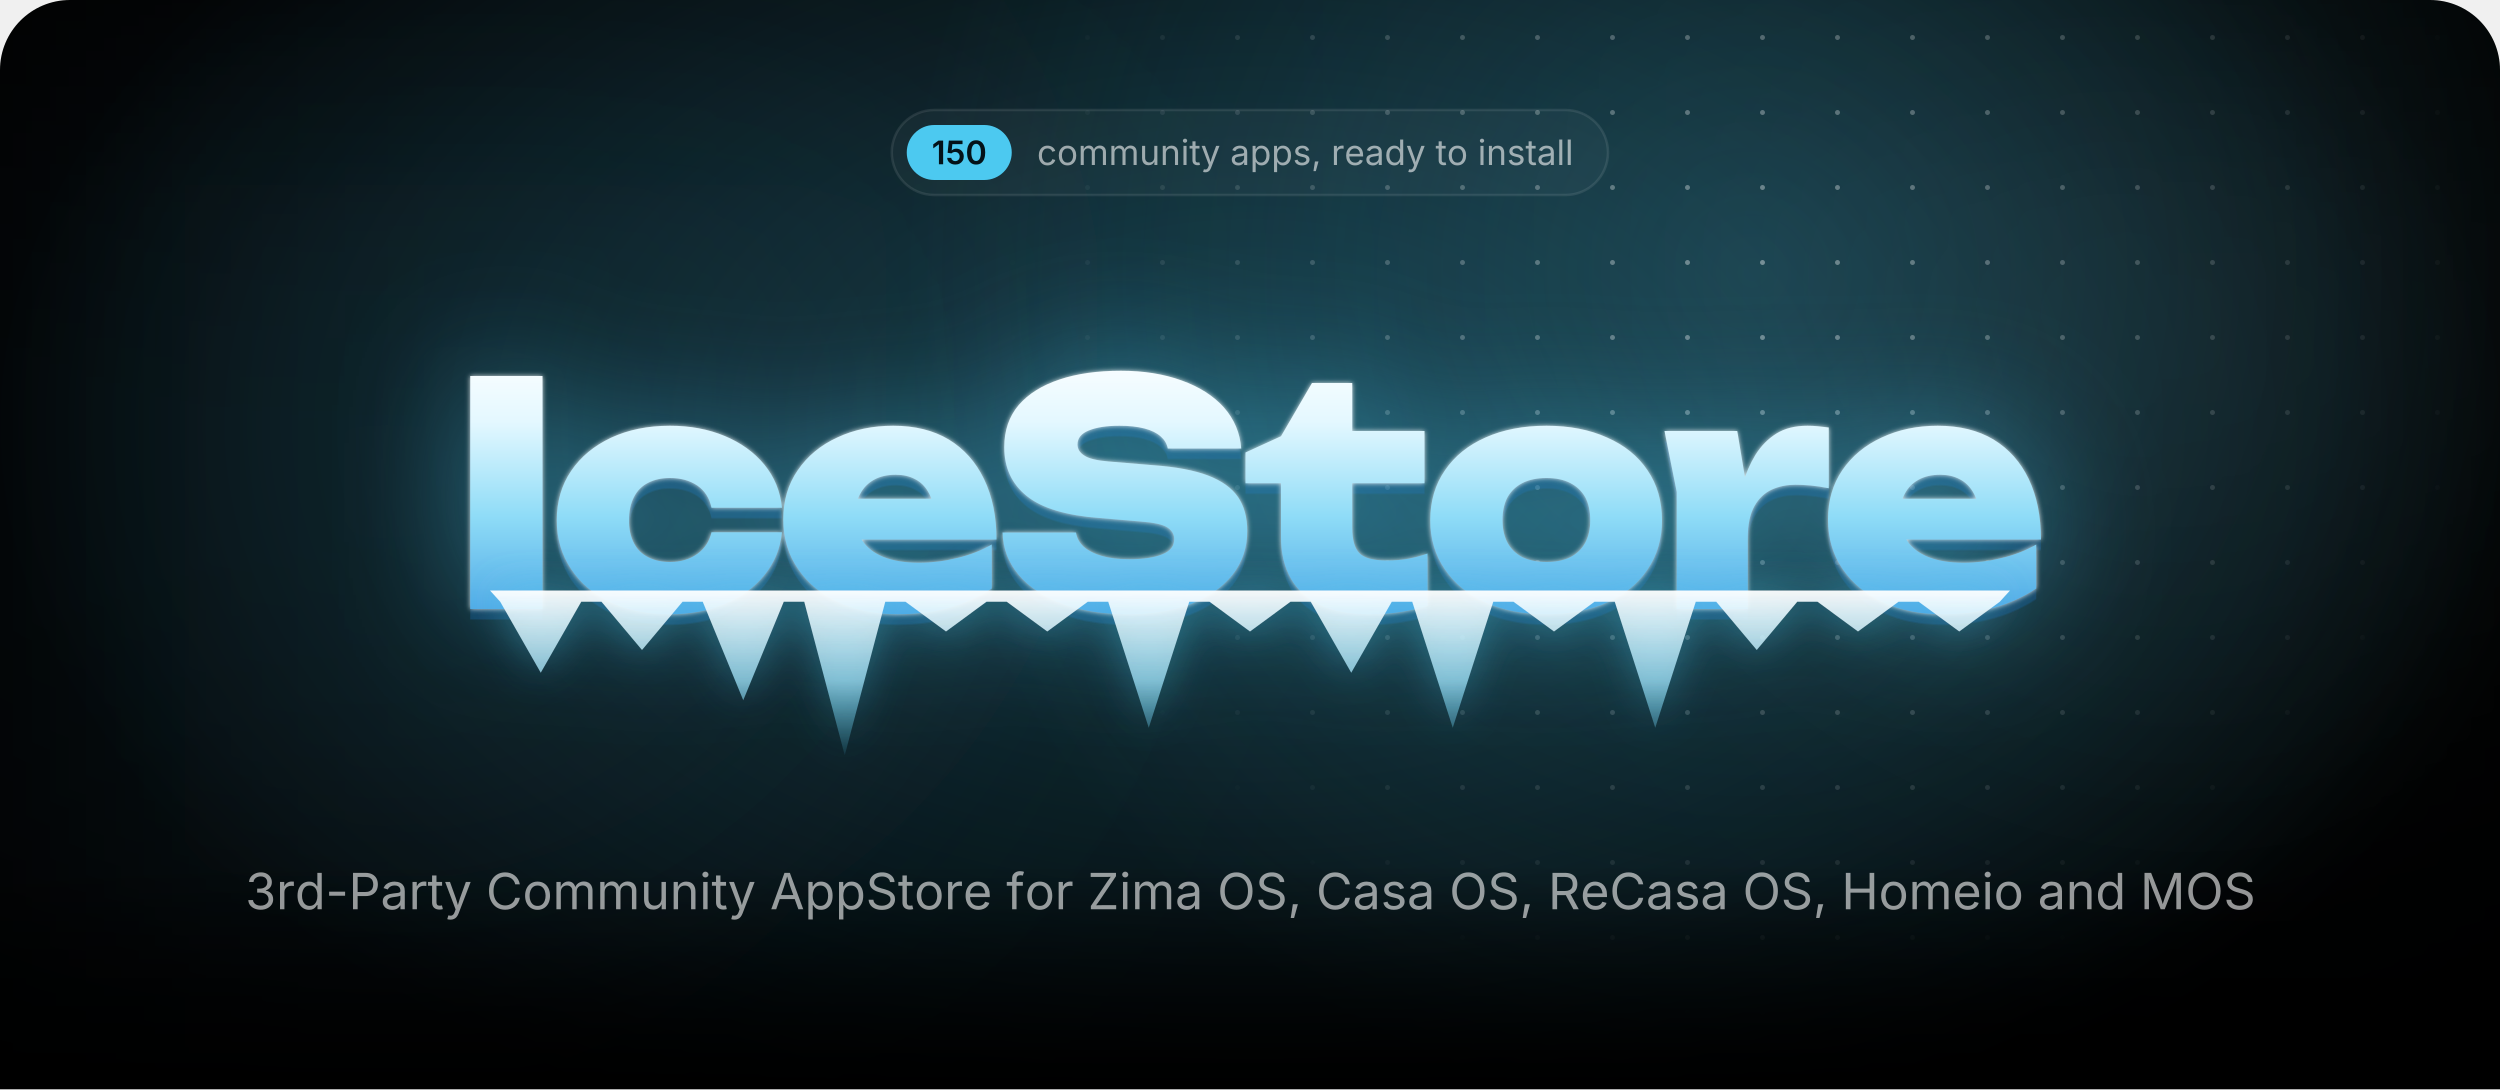
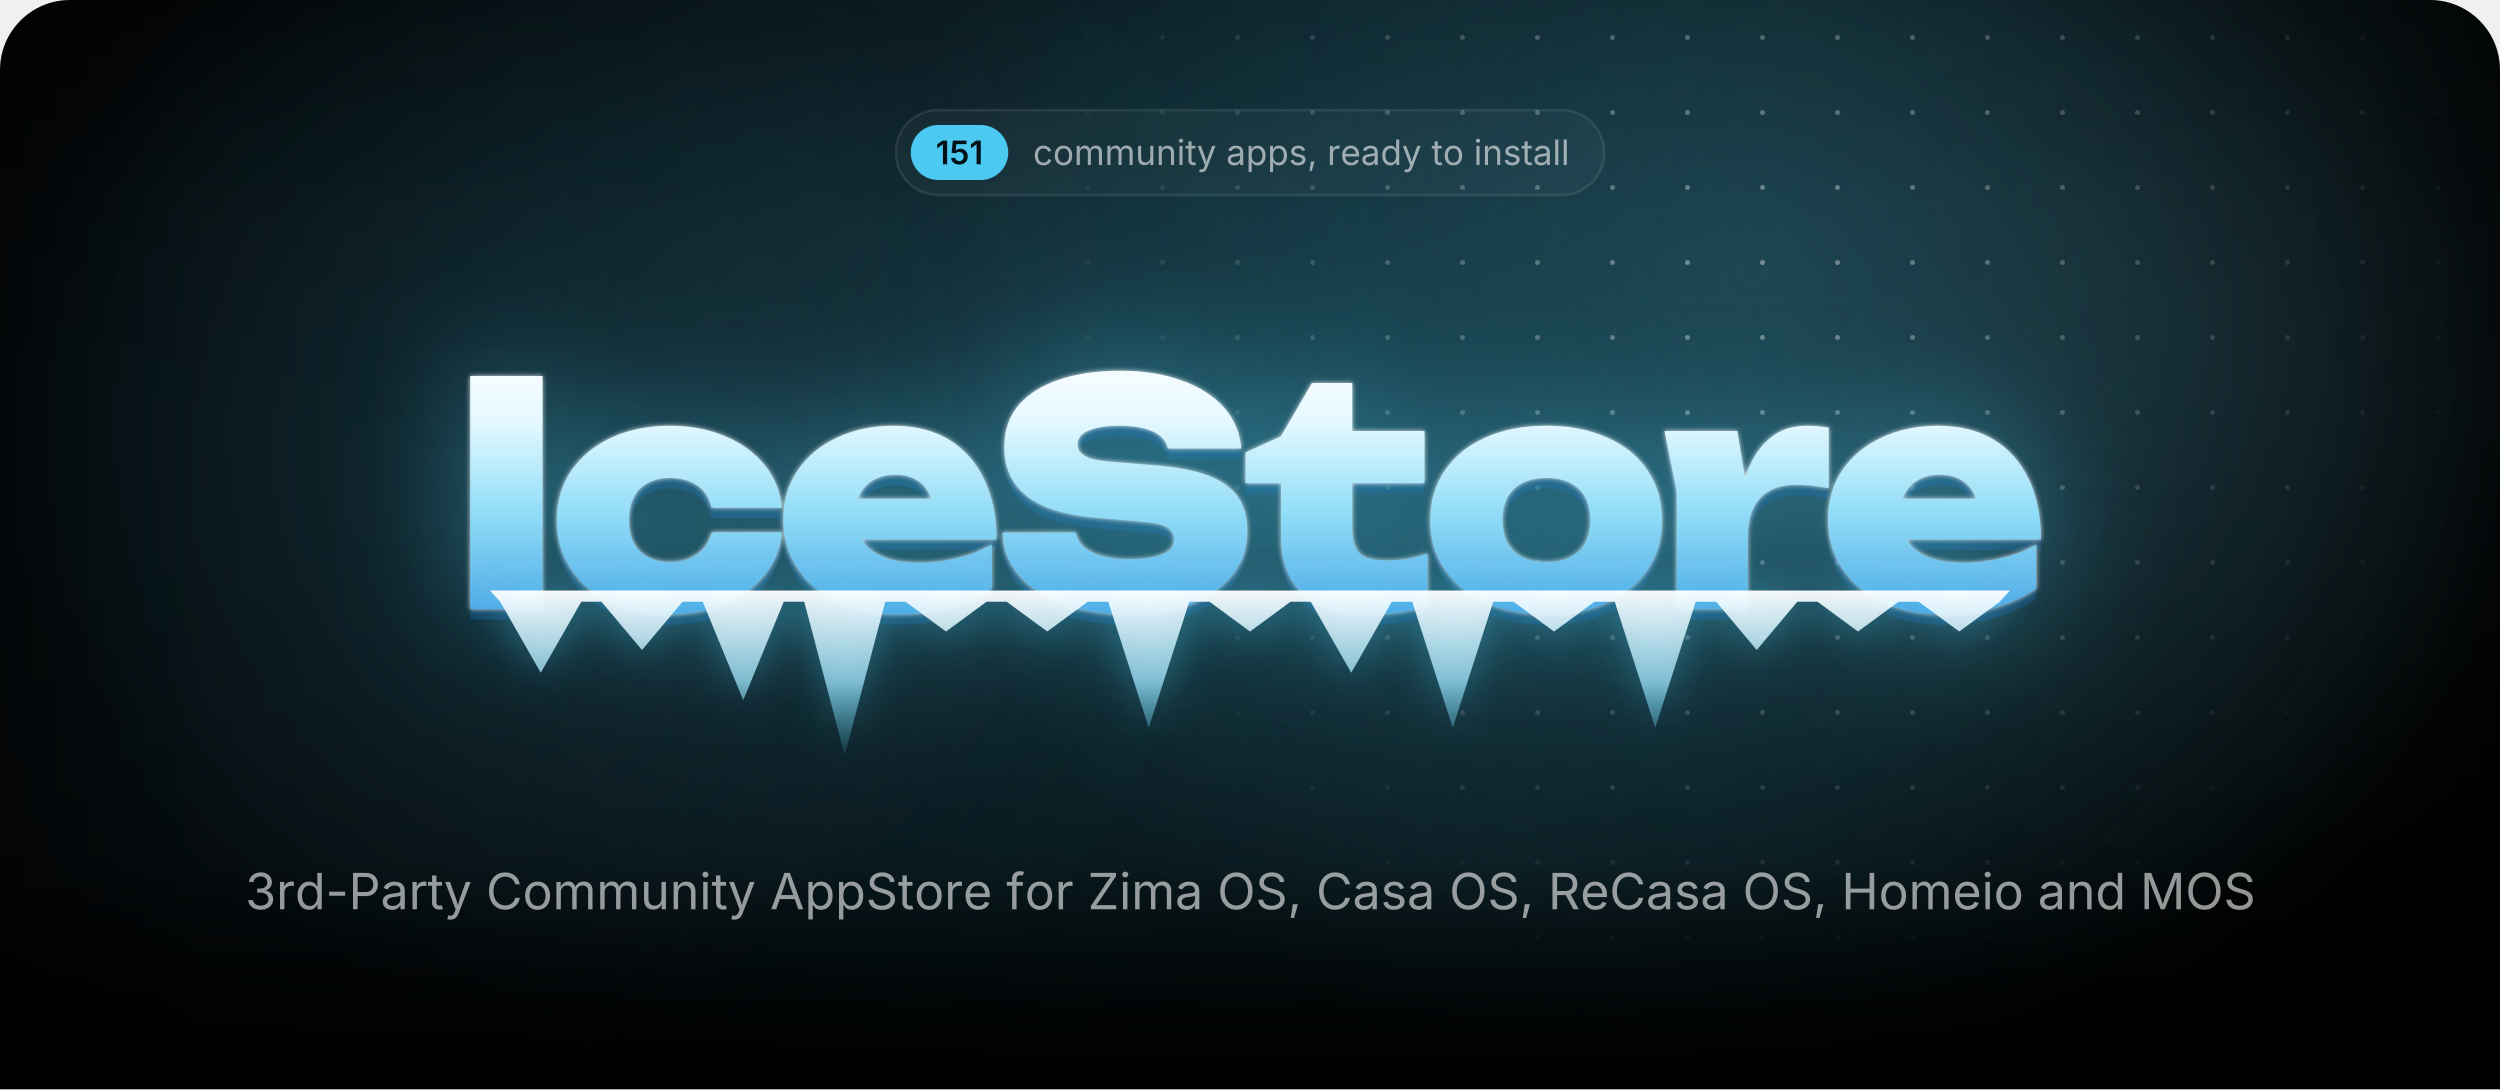
<svg xmlns="http://www.w3.org/2000/svg" width="1000" height="435.7" viewBox="0 0 1000 435.7">
  <style>.blob{transform-box:fill-box;transform-origin:center;animation:drift 22s ease-in-out infinite alternate}.blob+.blob{animation-duration:28s;animation-direction:alternate-reverse}@keyframes drift{to{transform:translate(180px,60px) scale(1.2)}}.spot{animation:spot 18s ease-in-out infinite alternate}@keyframes spot{to{transform:translate(-420px,40px)}}.gl{animation:gl 6s ease-in-out infinite}@keyframes gl{0%,35%{transform:translateX(0)}70%,100%{transform:translateX(1741px)}}.sp{transform-box:fill-box;transform-origin:center;opacity:0;animation:tw 3.2s ease-in-out infinite}@keyframes tw{0%,100%{opacity:0;transform:scale(.3) rotate(0)}50%{opacity:1;transform:scale(1) rotate(45deg)}}@media(prefers-reduced-motion:reduce){*{animation:none!important}}</style>
  <defs>
    <path id="semi.1342" d="M717 1490V0H452V1252H442L94 1002V1256L421 1490Z" />
    <path id="semi.1347" d="M618 -20Q472 -20 358 34Q243 89 176 185Q109 281 105 404H365Q368 343 403 296Q438 250 494 224Q550 197 618 197Q698 197 760 234Q821 270 856 334Q892 399 892 483Q892 568 856 634Q819 700 756 738Q692 775 610 775Q542 775 478 750Q413 724 375 683L133 722L211 1490H1073V1266H432L390 870H398Q440 919 516 950Q591 982 681 982Q782 982 868 946Q954 909 1018 842Q1081 776 1116 686Q1151 596 1151 489Q1151 341 1083 226Q1015 112 895 46Q775 -20 618 -20Z" />
-     <path id="semi.1341" d="M675 -20Q495 -20 367 70Q239 161 171 332Q103 502 103 744Q103 986 172 1157Q240 1328 368 1419Q495 1510 675 1510Q856 1510 984 1419Q1112 1328 1180 1157Q1248 986 1248 744Q1248 502 1180 332Q1113 161 985 70Q857 -20 675 -20ZM676 204Q773 204 840 268Q908 331 944 452Q979 572 979 744Q979 917 944 1038Q908 1159 840 1223Q773 1287 676 1287Q578 1287 510 1223Q443 1159 408 1038Q372 917 372 744Q372 572 407 452Q442 331 510 268Q578 204 676 204Z" />
    <path id="regular.586" d="M613 -24Q461 -24 346 48Q232 120 168 250Q104 380 104 552Q104 727 168 858Q232 988 346 1060Q461 1132 613 1132Q694 1132 766 1111Q838 1090 898 1050Q957 1011 1000 954Q1043 896 1066 823L893 774Q881 817 856 853Q831 889 796 916Q760 942 714 956Q668 971 613 971Q501 971 429 912Q357 854 322 759Q287 664 287 552Q287 442 322 348Q357 253 429 195Q501 137 613 137Q669 137 716 152Q763 167 800 194Q836 222 861 260Q886 298 898 343L1070 294Q1048 219 1004 160Q961 102 901 60Q841 19 768 -2Q695 -24 613 -24Z" />
    <path id="regular.790" d="M613 -24Q461 -24 346 48Q232 120 168 250Q104 380 104 552Q104 727 168 858Q232 988 346 1060Q461 1132 613 1132Q766 1132 881 1060Q996 988 1060 858Q1124 727 1124 552Q1124 380 1060 250Q996 120 881 48Q766 -24 613 -24ZM613 137Q726 137 799 195Q872 253 907 348Q942 442 942 552Q942 663 907 758Q872 854 799 912Q726 971 613 971Q501 971 429 912Q357 854 322 759Q287 664 287 552Q287 442 322 348Q357 253 429 195Q501 137 613 137Z" />
    <path id="regular.766" d="M158 0V1118H333L334 868H320Q343 959 392 1018Q442 1078 508 1108Q575 1138 647 1138Q769 1138 844 1063Q920 988 942 866H918Q938 950 991 1011Q1044 1072 1120 1105Q1195 1138 1284 1138Q1381 1138 1461 1096Q1541 1054 1588 969Q1636 884 1636 754V0H1456V749Q1456 870 1388 922Q1320 974 1230 974Q1155 974 1100 942Q1046 911 1016 856Q987 801 987 730V0H807V767Q807 860 745 917Q683 974 588 974Q523 974 466 944Q408 913 373 853Q338 793 338 704V0Z" />
    <path id="regular.915" d="M537 -14Q424 -14 338 32Q253 79 206 173Q158 267 158 408V1118H338V423Q338 294 406 221Q474 148 591 148Q671 148 734 183Q798 218 835 286Q872 353 872 448V1118H1053V0H879V271H903Q851 114 756 50Q660 -14 537 -14Z" />
    <path id="regular.773" d="M338 670V0H158V1118H331L332 847H307Q358 1002 452 1067Q547 1132 674 1132Q787 1132 872 1086Q957 1039 1004 946Q1052 852 1052 710V0H872V695Q872 824 804 897Q737 970 620 970Q540 970 476 935Q412 900 375 833Q338 766 338 670Z" />
    <path id="regular.689" d="M158 0V1118H338V0ZM249 1301Q198 1301 161 1336Q124 1371 124 1420Q124 1470 161 1504Q198 1539 249 1539Q301 1539 338 1504Q375 1470 375 1420Q375 1371 338 1336Q301 1301 249 1301Z" />
    <path id="regular.889" d="M598 1118V964H20V1118ZM188 1384H368V290Q368 215 398 180Q429 146 500 146Q517 146 544 150Q570 154 592 158L629 6Q601 -4 566 -9Q530 -14 495 -14Q350 -14 269 62Q188 139 188 276Z" />
    <path id="regular.998" d="M140 -405 186 -249 205 -254Q260 -268 305 -262Q350 -255 386 -217Q422 -179 449 -99L481 -6L54 1118H251L489 455Q527 351 553 249Q579 147 608 51H542Q571 147 598 250Q624 352 661 455L901 1118H1097L606 -167Q572 -256 524 -314Q477 -371 414 -398Q351 -426 272 -426Q224 -426 189 -419Q154 -412 140 -405Z" />
    <path id="regular.507" d="M471 -26Q365 -26 278 14Q192 54 141 131Q90 208 90 318Q90 414 128 474Q166 534 230 568Q293 603 370 620Q447 637 525 647Q625 660 688 667Q751 674 782 691Q812 708 812 749V755Q812 825 786 874Q760 922 708 948Q656 974 578 974Q498 974 441 949Q384 924 348 886Q313 849 295 810L122 867Q165 969 238 1026Q311 1084 399 1108Q487 1132 573 1132Q629 1132 700 1118Q772 1105 838 1065Q905 1025 948 946Q992 868 992 737V0H815V152H803Q784 113 742 72Q700 30 633 2Q566 -26 471 -26ZM502 133Q602 133 671 172Q740 211 776 274Q812 336 812 404V559Q801 546 764 536Q727 525 680 517Q632 509 588 504Q543 498 517 495Q452 487 396 468Q339 448 305 410Q271 373 271 309Q271 251 301 212Q331 173 383 153Q435 133 502 133Z" />
    <path id="regular.843" d="M158 -418V1118H332V939H352Q371 969 405 1014Q439 1060 503 1096Q567 1132 676 1132Q816 1132 922 1062Q1029 992 1090 862Q1150 733 1150 556Q1150 378 1090 248Q1030 118 924 47Q817 -24 677 -24Q571 -24 506 12Q441 49 406 96Q371 142 352 173H338V-418ZM650 137Q755 137 826 194Q896 250 932 346Q967 441 967 558Q967 674 932 768Q897 861 826 916Q756 971 650 971Q547 971 477 919Q407 867 372 774Q336 682 336 558Q336 434 372 339Q408 244 478 190Q549 137 650 137Z" />
    <path id="regular.871" d="M538 -24Q423 -24 334 10Q244 43 186 109Q128 175 108 271L279 312Q303 220 370 177Q436 134 536 134Q653 134 722 184Q792 234 792 303Q792 361 752 400Q711 438 628 457L442 501Q290 537 216 612Q142 688 142 806Q142 902 196 976Q250 1049 344 1090Q437 1132 556 1132Q671 1132 752 1098Q832 1063 882 1002Q933 942 958 863L795 821Q772 881 718 930Q665 979 557 979Q457 979 390 933Q324 887 324 817Q324 755 369 718Q414 680 512 657L681 617Q833 581 906 506Q979 430 979 315Q979 217 924 140Q868 64 768 20Q669 -24 538 -24Z" />
    <path id="regular.1501" d="M128 -359 216 208H422L266 -359Z" />
    <path id="regular.852" d="M158 0V1118H332V946H344Q375 1031 454 1082Q534 1134 634 1134Q654 1134 682 1133Q709 1132 725 1131V950Q717 952 685 956Q653 960 617 960Q537 960 474 926Q410 893 374 834Q338 776 338 700V0Z" />
    <path id="regular.614" d="M628 -24Q466 -24 348 48Q231 120 168 249Q104 378 104 550Q104 722 166 853Q228 984 342 1058Q455 1132 607 1132Q696 1132 782 1102Q869 1073 940 1008Q1010 942 1052 835Q1094 728 1094 573V498H226V650H997L913 594Q913 704 878 790Q844 875 776 924Q708 972 607 972Q506 972 434 922Q362 873 324 794Q286 714 286 623V522Q286 398 329 312Q372 225 450 180Q527 136 629 136Q695 136 749 155Q803 174 842 212Q881 251 902 308L1076 260Q1050 176 988 112Q926 48 834 12Q743 -24 628 -24Z" />
    <path id="regular.597" d="M577 -24Q438 -24 331 47Q224 118 164 248Q104 378 104 556Q104 733 164 862Q225 992 332 1062Q439 1132 578 1132Q687 1132 751 1096Q815 1060 850 1014Q884 969 902 939H916V1490H1096V0H922V173H902Q884 142 848 96Q813 49 748 12Q684 -24 577 -24ZM604 137Q706 137 776 190Q846 244 882 339Q918 434 918 558Q918 682 882 774Q847 867 777 919Q707 971 604 971Q498 971 428 916Q357 861 322 768Q287 674 287 558Q287 441 322 346Q358 250 429 194Q500 137 604 137Z" />
    <path id="regular.736" d="M338 1490V0H158V1490Z" />
    <path id="regular.1345" d="M635 -20Q489 -20 376 30Q263 80 196 169Q130 258 125 376H317Q323 305 366 254Q408 202 478 174Q547 147 632 147Q726 147 798 180Q871 212 913 271Q955 330 955 407Q955 488 914 550Q874 611 797 646Q720 681 609 681H488V846H609Q696 846 762 878Q829 909 866 966Q903 1023 903 1100Q903 1174 870 1229Q838 1284 778 1314Q718 1345 637 1345Q561 1345 494 1318Q428 1290 386 1239Q343 1188 340 1115H157Q161 1232 227 1321Q293 1410 402 1460Q510 1510 641 1510Q780 1510 880 1454Q981 1398 1035 1307Q1089 1216 1089 1110Q1089 984 1022 896Q956 808 842 774V762Q937 747 1004 698Q1072 649 1108 574Q1143 499 1143 405Q1143 283 1077 187Q1011 91 896 36Q781 -20 635 -20Z" />
    <path id="regular.1459" d="M798 719V553H144V719Z" />
    <path id="regular.375" d="M180 0V1490H690Q864 1490 976 1426Q1089 1363 1144 1256Q1198 1149 1198 1016Q1198 883 1144 775Q1089 667 977 603Q865 539 691 539H330V706H682Q800 706 872 746Q944 787 976 858Q1009 928 1009 1016Q1009 1104 976 1174Q944 1243 872 1283Q799 1323 680 1323H370V0Z" />
    <path id="regular.73" d="M783 -20Q592 -20 442 72Q293 165 208 336Q122 508 122 744Q122 981 208 1152Q293 1324 442 1417Q592 1510 783 1510Q896 1510 996 1477Q1097 1444 1177 1380Q1257 1317 1310 1226Q1364 1136 1384 1021H1194Q1178 1098 1140 1156Q1101 1214 1046 1254Q990 1294 923 1314Q856 1334 783 1334Q649 1334 541 1266Q433 1198 370 1066Q307 935 307 744Q307 554 370 422Q434 291 542 224Q650 156 783 156Q856 156 923 176Q990 197 1046 236Q1101 276 1140 334Q1178 393 1194 469H1384Q1365 355 1312 265Q1258 175 1178 111Q1098 47 998 14Q897 -20 783 -20Z" />
    <path id="regular.2" d="M52 0 593 1490H813L1361 0H1161L845 884Q816 966 778 1088Q739 1211 684 1401H720Q666 1209 626 1084Q587 960 561 884L254 0ZM324 416V582H1089V416Z" />
    <path id="regular.397" d="M657 -26Q496 -26 378 26Q259 78 192 172Q125 265 116 390H311Q319 306 368 252Q417 197 494 170Q570 144 657 144Q758 144 838 177Q919 210 966 270Q1013 330 1013 409Q1013 481 972 526Q932 571 865 600Q798 629 718 651L538 702Q358 753 258 848Q158 943 158 1091Q158 1217 226 1312Q294 1406 410 1458Q526 1510 670 1510Q817 1510 930 1458Q1043 1406 1108 1316Q1174 1227 1178 1114H992Q979 1223 888 1282Q797 1342 664 1342Q568 1342 496 1310Q423 1279 383 1224Q343 1170 343 1100Q343 1022 392 974Q440 927 506 900Q573 874 627 859L776 818Q836 802 908 774Q981 746 1047 700Q1113 653 1156 582Q1198 510 1198 406Q1198 284 1134 186Q1071 88 950 31Q829 -26 657 -26Z" />
    <path id="regular.647" d="M678 1118V964H20V1118ZM240 0V1267Q240 1364 286 1429Q331 1494 404 1527Q477 1560 558 1560Q622 1560 664 1550Q706 1539 726 1530L676 1376Q662 1381 640 1387Q617 1393 579 1393Q496 1393 458 1350Q420 1308 420 1227V0Z" />
    <path id="regular.496" d="M130 0V134L796 1125Q841 1192 892 1260Q943 1327 994 1393L1015 1331Q923 1325 830 1324Q737 1322 645 1322H122V1490H1158V1354L502 379Q454 308 400 237Q347 166 294 97L273 159Q365 165 456 166Q548 168 640 168H1166V0Z" />
    <path id="regular.321" d="M784 -20Q593 -20 444 72Q294 165 208 336Q122 508 122 744Q122 981 208 1152Q294 1324 444 1417Q593 1510 784 1510Q975 1510 1124 1417Q1273 1324 1358 1152Q1444 981 1444 744Q1444 508 1358 336Q1273 165 1124 72Q975 -20 784 -20ZM784 156Q917 156 1024 224Q1132 291 1196 422Q1259 554 1259 744Q1259 936 1196 1068Q1132 1199 1024 1266Q917 1334 784 1334Q650 1334 542 1266Q434 1198 370 1066Q307 935 307 744Q307 554 370 423Q434 292 542 224Q650 156 784 156Z" />
    <path id="regular.384" d="M180 0V1490H690Q864 1490 976 1430Q1089 1371 1144 1267Q1198 1163 1198 1030Q1198 897 1144 795Q1089 693 977 636Q865 578 691 578H286V747H682Q800 747 872 782Q943 816 976 880Q1009 943 1009 1030Q1009 1119 976 1184Q943 1250 871 1286Q799 1323 680 1323H370V0ZM1036 0 676 671H890L1256 0Z" />
    <path id="regular.161" d="M180 0V1490H370V846H1152V1490H1342V0H1152V678H370V0Z" />
    <path id="regular.292" d="M180 0V1490H450L817 550Q830 517 846 468Q863 418 882 360Q900 302 917 244Q934 187 947 138H905Q919 184 936 240Q953 297 972 356Q990 414 1007 465Q1024 516 1037 550L1399 1490H1670V0H1483V851Q1483 897 1484 956Q1484 1015 1486 1080Q1487 1145 1488 1212Q1490 1279 1491 1342H1507Q1486 1273 1462 1202Q1439 1130 1416 1064Q1394 997 1374 942Q1354 887 1340 851L1007 0H842L504 851Q490 886 471 940Q452 993 430 1058Q407 1124 383 1196Q359 1269 334 1342H352Q354 1286 356 1221Q357 1156 358 1090Q359 1023 360 962Q361 900 361 851V0Z" />
    <radialGradient id="glow">
      <stop stop-color="#4cc9f0" stop-opacity=".28" />
      <stop offset="1" stop-color="#4cc9f0" stop-opacity="0" />
    </radialGradient>
    <radialGradient id="cur">
      <stop stop-color="#4cc9f0" stop-opacity=".2" />
      <stop offset=".65" stop-color="#4cc9f0" stop-opacity="0" />
    </radialGradient>
    <radialGradient id="spot">
      <stop stop-color="#fff" />
      <stop offset="1" stop-color="#000" />
    </radialGradient>
    <pattern id="dots" width="30" height="30" patternUnits="userSpaceOnUse">
      <circle cx="15" cy="15" r="1" fill="#fff" fill-opacity=".4" />
    </pattern>
    <mask id="dm">
      <circle class="spot" cx="700" cy="110" r="300" fill="url(#spot)" />
    </mask>
    <linearGradient id="fade" x2="0" y2="1">
      <stop offset="0.793" stop-color="#fff" />
      <stop offset="1" stop-color="#000" />
    </linearGradient>
    <mask id="bf">
      <rect width="1000" height="435.7" fill="url(#fade)" />
    </mask>
    <filter id="blur" filterUnits="userSpaceOnUse" x="-500" y="-500" width="2000" height="1500">
      <feGaussianBlur stdDeviation="90" />
    </filter>
    <linearGradient id="ice" gradientUnits="userSpaceOnUse" x1="0" y1="138" x2="0" y2="256">
      <stop stop-color="#fff" />
      <stop offset=".26" stop-color="#e4f8ff" />
      <stop offset=".58" stop-color="#8fdcf7" />
      <stop offset="1" stop-color="#3d9be0" />
    </linearGradient>
    <linearGradient id="ig" x2="0" y2="1">
      <stop stop-color="#fff" stop-opacity=".95" />
      <stop offset=".55" stop-color="#9fe3fa" stop-opacity=".75" />
      <stop offset="1" stop-color="#4cc9f0" stop-opacity=".1" />
    </linearGradient>
    <linearGradient id="gl">
      <stop stop-color="#fff" stop-opacity="0" />
      <stop offset=".5" stop-color="#fff" stop-opacity=".95" />
      <stop offset="1" stop-color="#fff" stop-opacity="0" />
    </linearGradient>
    <clipPath id="wc">
      <path d="M188.1 150.4H217V243.6H188.1ZM312.8 212.9Q311.8 222.7 305.7 230.1Q299.7 237.5 289.9 241.6Q280.1 245.7 268 245.7Q254.7 245.7 244.4 241Q234.2 236.3 228.5 227.7Q222.7 219.1 222.7 208.1Q222.7 196.8 228.5 188.3Q234.2 179.9 244.4 175.1Q254.7 170.3 268 170.3Q280.1 170.3 289.9 174.4Q299.7 178.5 305.7 185.8Q311.8 193.2 312.8 203.1H284.6Q283.4 197.3 278.9 194.2Q274.4 191.2 268 191.2Q263 191.2 259.3 193.1Q255.5 195 253.6 198.8Q251.6 202.6 251.6 208.1Q251.6 213.5 253.6 217.3Q255.5 221 259.3 222.9Q263 224.8 268 224.8Q274.4 224.8 278.9 221.6Q283.4 218.3 284.6 212.9ZM359 245.7Q345.9 245.7 335.6 241Q325.2 236.3 319.3 227.7Q313.3 219.1 313.3 207.7Q313.3 196.5 319.1 188.1Q324.9 179.6 334.9 175Q344.9 170.3 357.3 170.3Q370.3 170.3 379.5 175.8Q388.7 181.4 393.6 191.6Q398.6 201.9 398.6 215.8H336.6V199.5H382.2L373.8 205.1Q373.3 200.2 371.3 196.8Q369.4 193.4 366.1 191.7Q362.8 189.9 358.3 189.9Q353.2 189.9 349.6 191.9Q346 193.9 344.1 197.5Q342.1 201 342.1 205.5Q342.1 211.8 344.9 216.2Q347.7 220.5 353.4 222.8Q359.2 225.1 367.6 225.1Q375.3 225.1 382.9 223.2Q390.5 221.4 396.7 217.8V235.4Q389.1 240.4 379.7 243.1Q370.3 245.7 359 245.7ZM401 213H430.4Q430.9 216.3 433.5 218.7Q436.2 221.1 440.8 222.4Q445.4 223.7 451.6 223.7Q460.2 223.7 465 221.7Q469.7 219.8 469.7 215.7Q469.7 212.8 467 211Q464.3 209.2 456.2 208.6L439.8 207.2Q419.7 205.7 410.7 198.4Q401.7 191.2 401.7 178.9Q401.7 168.8 407.5 162Q413.3 155.3 423.8 151.8Q434.2 148.3 448.4 148.3Q462 148.3 472.7 152.2Q483.3 156 489.6 163Q495.8 170.1 496.5 179.4H467.1Q466.6 176.6 464.3 174.6Q462 172.5 457.8 171.4Q453.6 170.3 447.8 170.3Q440.1 170.3 435.5 172.2Q431 174 431 177.8Q431 180.5 433.7 182.2Q436.3 184 443.5 184.6L461.5 186.1Q475 187.1 483.2 190.2Q491.5 193.4 495.2 198.8Q498.9 204.2 498.9 212.4Q498.9 222.4 493 229.9Q487 237.4 476.3 241.6Q465.5 245.7 451.1 245.7Q436.3 245.7 425.1 241.6Q414 237.5 407.6 230.1Q401.3 222.7 401 213ZM498.2 193.3V181L512.4 174.5L524.8 153.2H540.9V172.4H569.8V193.3H540.9V211.1Q540.9 218.3 543.7 221.2Q546.5 224.2 554.7 224.2Q559.8 224.2 563.8 223.4Q567.8 222.6 571 221.4V242.4Q567 243.6 560.9 244.7Q554.9 245.7 548.1 245.7Q536 245.7 528.1 242Q520.2 238.3 516.3 231.3Q512.4 224.4 512.4 214.9V193.3ZM618.5 245.7Q604.7 245.7 594.2 241Q583.8 236.3 578 227.8Q572.1 219.3 572.1 208.1Q572.1 196.6 578 188.1Q583.8 179.6 594.2 175Q604.7 170.3 618.6 170.3Q632.4 170.3 642.8 175Q653.3 179.6 659 188.1Q664.8 196.6 664.8 208.1Q664.8 219.3 659 227.8Q653.3 236.3 642.8 241Q632.4 245.7 618.5 245.7ZM618.6 224.8Q624.2 224.8 628.1 222.9Q632 220.9 634.1 217.1Q636.1 213.3 636.1 208.1Q636.1 202.7 634.1 198.9Q632 195.2 628.1 193.2Q624.2 191.2 618.6 191.2Q613 191.2 609 193.2Q605.1 195.2 603 198.9Q601 202.7 601 208Q601 213.3 603 217.1Q605.1 220.9 609 222.9Q613 224.8 618.6 224.8ZM665.8 172.4H694.9L699.1 197.6V243.6H670.7V196.8ZM731.5 171V195.3Q727.6 194.5 724.3 194.2Q721 193.9 718.2 193.9Q713.1 193.9 708.8 195.8Q704.4 197.8 701.8 202.4Q699.1 207.1 699.1 215.3L693.9 208.8Q695 201.1 696.9 194.2Q698.9 187.3 702.2 181.9Q705.6 176.5 710.6 173.4Q715.6 170.3 723 170.3Q725 170.3 727.1 170.5Q729.2 170.7 731.5 171ZM776.9 245.7Q763.7 245.7 753.4 241Q743.1 236.3 737.1 227.7Q731.2 219.1 731.2 207.7Q731.2 196.5 736.9 188.1Q742.7 179.6 752.7 175Q762.7 170.3 775.1 170.3Q788.2 170.3 797.4 175.8Q806.6 181.4 811.5 191.6Q816.4 201.9 816.4 215.8H754.4V199.5H800L791.7 205.1Q791.2 200.2 789.2 196.8Q787.2 193.4 783.9 191.7Q780.6 189.9 776.1 189.9Q771 189.9 767.4 191.9Q763.8 193.9 761.9 197.5Q760 201 760 205.5Q760 211.8 762.8 216.2Q765.6 220.5 771.3 222.8Q777 225.1 785.5 225.1Q793.2 225.1 800.7 223.2Q808.3 221.4 814.5 217.8V235.4Q807 240.4 797.6 243.1Q788.2 245.7 776.9 245.7Z" />
    </clipPath>
    <filter id="frost" x="-20%" y="-60%" width="140%" height="220%" color-interpolation-filters="sRGB">
      <feGaussianBlur in="SourceAlpha" stdDeviation="1" result="a" />
      <feFlood flood-color="#fff" flood-opacity=".85" />
      <feComposite in2="a" operator="in" result="s1" />
      <feGaussianBlur in="SourceAlpha" stdDeviation="25.2" result="b" />
      <feFlood flood-color="#4cc9f0" flood-opacity=".5" />
      <feComposite in2="b" operator="in" result="s2" />
      <feOffset in="SourceAlpha" dy="4.2" result="c" />
      <feFlood flood-color="#125696" flood-opacity=".4" />
      <feComposite in2="c" operator="in" result="s3" />
      <feMerge>
        <feMergeNode in="s3" />
        <feMergeNode in="s2" />
        <feMergeNode in="s1" />
        <feMergeNode in="SourceGraphic" />
      </feMerge>
    </filter>
    <filter id="drip" x="-10%" y="-60%" width="120%" height="220%">
      <feGaussianBlur in="SourceAlpha" stdDeviation="8.4" result="b" />
      <feFlood flood-color="#4cc9f0" flood-opacity=".45" />
      <feComposite in2="b" operator="in" />
      <feMerge>
        <feMergeNode />
        <feMergeNode in="SourceGraphic" />
      </feMerge>
    </filter>
    <clipPath id="pg">
      <path d="M0,28 A28,28 0 0 1 28,0 H972 A28,28 0 0 1 1000,28 V435.7 A0,0 0 0 1 1000,435.7 H0 A0,0 0 0 1 0,435.7 Z" />
    </clipPath>
  </defs>
  <g clip-path="url(#pg)">
    <rect x="0" y="0" width="1000" height="435.7" rx="0" fill="#000" />
    <g mask="url(#bf)">
      <ellipse cx="500" cy="170" rx="500" ry="310" fill="url(#glow)" />
      <circle class="blob" cx="140" cy="140" r="260" fill="#4cc9f0" fill-opacity=".1" filter="url(#blur)" />
      <circle class="blob" cx="900" cy="40" r="220" fill="#a5e8ff" fill-opacity=".08" filter="url(#blur)" />
      <circle class="spot" cx="700" cy="110" r="520" fill="url(#cur)" />
      <rect width="1000" height="435.7" fill="url(#dots)" mask="url(#dm)" />
    </g>
-     <rect x="356.7" y="44" width="286.5" height="34" rx="17" fill="rgba(255,255,255,.035)" stroke="rgba(255,255,255,.09)" />
-     <rect x="362.7" y="50" width="42" height="22" rx="11" fill="#4cc9f0" />
-     <g fill="#031219" transform="translate(372.7,65.7) scale(0.00635,-0.00635)">
+     <rect x="358.3" y="44" width="283.4" height="34" rx="17" fill="rgba(255,255,255,.035)" stroke="rgba(255,255,255,.09)" />
+     <rect x="364.3" y="50" width="39" height="22" rx="11" fill="#4cc9f0" />
+     <g fill="#031219" transform="translate(374.3,65.7) scale(0.00635,-0.00635)">
      <use href="#semi.1342" x="0" />
      <use href="#semi.1347" x="866" />
-       <use href="#semi.1341" x="2120" />
-     </g>
-     <g fill="rgba(255,255,255,.58)" transform="translate(414.8,66) scale(0.00684,-0.00684)">
+       <use href="#semi.1342" x="2120" />
+     </g>
+     <g fill="rgba(255,255,255,.58)" transform="translate(413.2,66) scale(0.00684,-0.00684)">
      <use href="#regular.586" x="0" />
      <use href="#regular.790" x="1170" />
      <use href="#regular.766" x="2398" />
      <use href="#regular.766" x="4192" />
      <use href="#regular.915" x="5986" />
      <use href="#regular.773" x="7197" />
      <use href="#regular.689" x="8407" />
      <use href="#regular.889" x="8903" />
      <use href="#regular.998" x="9573" />
      <use href="#regular.507" x="11300" />
      <use href="#regular.843" x="12450" />
      <use href="#regular.843" x="13704" />
      <use href="#regular.871" x="14958" />
      <use href="#regular.1501" x="16039" />
      <use href="#regular.852" x="17205" />
      <use href="#regular.614" x="17976" />
      <use href="#regular.507" x="19170" />
      <use href="#regular.597" x="20320" />
      <use href="#regular.998" x="21574" />
      <use href="#regular.889" x="23301" />
      <use href="#regular.790" x="23971" />
      <use href="#regular.689" x="25775" />
      <use href="#regular.773" x="26271" />
      <use href="#regular.871" x="27481" />
      <use href="#regular.889" x="28562" />
      <use href="#regular.507" x="29232" />
      <use href="#regular.736" x="30382" />
      <use href="#regular.736" x="30878" />
    </g>
    <g filter="url(#frost)">
      <path fill="url(#ice)" d="M188.1 150.4H217V243.6H188.1ZM312.8 212.9Q311.8 222.7 305.7 230.1Q299.7 237.5 289.9 241.6Q280.1 245.7 268 245.7Q254.7 245.7 244.4 241Q234.2 236.3 228.5 227.7Q222.7 219.1 222.7 208.1Q222.7 196.8 228.5 188.3Q234.2 179.9 244.4 175.1Q254.7 170.3 268 170.3Q280.1 170.3 289.9 174.4Q299.7 178.5 305.7 185.8Q311.8 193.2 312.8 203.1H284.6Q283.4 197.3 278.9 194.2Q274.4 191.2 268 191.2Q263 191.2 259.3 193.1Q255.5 195 253.6 198.8Q251.6 202.6 251.6 208.1Q251.6 213.5 253.6 217.3Q255.5 221 259.3 222.9Q263 224.8 268 224.8Q274.4 224.8 278.9 221.6Q283.4 218.3 284.6 212.9ZM359 245.7Q345.9 245.7 335.6 241Q325.2 236.3 319.3 227.7Q313.3 219.1 313.3 207.7Q313.3 196.5 319.1 188.1Q324.9 179.6 334.9 175Q344.9 170.3 357.3 170.3Q370.3 170.3 379.5 175.8Q388.7 181.4 393.6 191.6Q398.6 201.9 398.6 215.8H336.6V199.5H382.2L373.8 205.1Q373.3 200.2 371.3 196.8Q369.4 193.4 366.1 191.7Q362.8 189.9 358.3 189.9Q353.2 189.9 349.6 191.9Q346 193.9 344.1 197.5Q342.1 201 342.1 205.5Q342.1 211.8 344.9 216.2Q347.7 220.5 353.4 222.8Q359.2 225.1 367.6 225.1Q375.3 225.1 382.9 223.2Q390.5 221.4 396.7 217.8V235.4Q389.1 240.4 379.7 243.1Q370.3 245.7 359 245.7ZM401 213H430.4Q430.9 216.3 433.5 218.7Q436.2 221.1 440.8 222.4Q445.4 223.7 451.6 223.7Q460.2 223.7 465 221.7Q469.7 219.8 469.7 215.7Q469.7 212.8 467 211Q464.3 209.2 456.2 208.6L439.8 207.2Q419.7 205.7 410.7 198.4Q401.7 191.2 401.7 178.9Q401.7 168.8 407.5 162Q413.3 155.3 423.8 151.8Q434.2 148.3 448.4 148.3Q462 148.3 472.7 152.2Q483.3 156 489.6 163Q495.8 170.1 496.5 179.4H467.1Q466.6 176.6 464.3 174.6Q462 172.5 457.8 171.4Q453.6 170.3 447.8 170.3Q440.1 170.3 435.5 172.2Q431 174 431 177.8Q431 180.5 433.7 182.2Q436.3 184 443.5 184.6L461.5 186.1Q475 187.1 483.2 190.2Q491.5 193.4 495.2 198.8Q498.9 204.2 498.9 212.4Q498.9 222.4 493 229.9Q487 237.4 476.3 241.6Q465.5 245.7 451.1 245.7Q436.3 245.7 425.1 241.6Q414 237.5 407.6 230.1Q401.3 222.7 401 213ZM498.2 193.3V181L512.4 174.5L524.8 153.2H540.9V172.4H569.8V193.3H540.9V211.1Q540.9 218.3 543.7 221.2Q546.5 224.2 554.7 224.2Q559.8 224.2 563.8 223.4Q567.8 222.6 571 221.4V242.4Q567 243.6 560.9 244.7Q554.9 245.7 548.1 245.7Q536 245.7 528.1 242Q520.2 238.3 516.3 231.3Q512.4 224.4 512.4 214.9V193.3ZM618.5 245.7Q604.7 245.7 594.2 241Q583.8 236.3 578 227.8Q572.1 219.3 572.1 208.1Q572.1 196.6 578 188.1Q583.8 179.6 594.2 175Q604.7 170.3 618.6 170.3Q632.4 170.3 642.8 175Q653.3 179.6 659 188.1Q664.8 196.6 664.8 208.1Q664.8 219.3 659 227.8Q653.3 236.3 642.8 241Q632.4 245.7 618.5 245.7ZM618.6 224.8Q624.2 224.8 628.1 222.9Q632 220.9 634.1 217.1Q636.1 213.3 636.1 208.1Q636.1 202.7 634.1 198.9Q632 195.2 628.1 193.2Q624.2 191.2 618.6 191.2Q613 191.2 609 193.2Q605.1 195.2 603 198.9Q601 202.7 601 208Q601 213.3 603 217.1Q605.1 220.9 609 222.9Q613 224.8 618.6 224.8ZM665.8 172.4H694.9L699.1 197.6V243.6H670.7V196.8ZM731.5 171V195.3Q727.6 194.5 724.3 194.2Q721 193.9 718.2 193.9Q713.1 193.9 708.8 195.8Q704.4 197.8 701.8 202.4Q699.1 207.1 699.1 215.3L693.9 208.8Q695 201.1 696.9 194.2Q698.9 187.3 702.2 181.9Q705.6 176.5 710.6 173.4Q715.6 170.3 723 170.3Q725 170.3 727.1 170.5Q729.2 170.7 731.5 171ZM776.9 245.7Q763.7 245.7 753.4 241Q743.1 236.3 737.1 227.7Q731.2 219.1 731.2 207.7Q731.2 196.5 736.9 188.1Q742.7 179.6 752.7 175Q762.7 170.3 775.1 170.3Q788.2 170.3 797.4 175.8Q806.6 181.4 811.5 191.6Q816.4 201.9 816.4 215.8H754.4V199.5H800L791.7 205.1Q791.2 200.2 789.2 196.8Q787.2 193.4 783.9 191.7Q780.6 189.9 776.1 189.9Q771 189.9 767.4 191.9Q763.8 193.9 761.9 197.5Q760 201 760 205.5Q760 211.8 762.8 216.2Q765.6 220.5 771.3 222.8Q777 225.1 785.5 225.1Q793.2 225.1 800.7 223.2Q808.3 221.4 814.5 217.8V235.4Q807 240.4 797.6 243.1Q788.2 245.7 776.9 245.7Z" />
    </g>
    <g clip-path="url(#wc)">
      <g class="gl">
        <g transform="translate(52.8,0) skewX(-15)">
          <rect x="-518.9" y="118" width="399.4" height="158" rx="0" fill="url(#gl)" />
        </g>
      </g>
    </g>
    <polygon points="196,236.2 200.1,240.7 216.3,269.1 232.5,240.7 240.6,240.7 256.8,260 273,240.7 281.1,240.7 297.3,280.1 313.5,240.7 321.7,240.7 337.9,302.1 354.1,240.7 362.2,240.7 378.4,252.6 394.6,240.7 402.7,240.7 418.9,252.6 435.1,240.7 443.3,240.7 459.5,291.1 475.7,240.7 483.8,240.7 500,252.6 516.2,240.7 524.3,240.7 540.5,269.1 556.7,240.7 564.9,240.7 581.1,291.1 597.3,240.7 605.4,240.7 621.6,252.6 637.8,240.7 645.9,240.7 662.1,291.1 678.3,240.7 686.5,240.7 702.7,260 718.9,240.7 727,240.7 743.2,252.6 759.4,240.7 767.5,240.7 783.7,252.6 799.9,240.7 804,236.2" fill="url(#ig)" filter="url(#drip)" />
    <polygon class="sp" style="animation-delay:0s" fill="#fff" points="171.4,123.8 173.3,132.5 181.9,134.4 173.3,136.3 171.4,145 169.5,136.3 160.8,134.4 169.5,132.5" />
    <polygon class="sp" style="animation-delay:0.9s" fill="#fff" points="337.8,114.4 339.7,123.1 348.3,125 339.7,126.9 337.8,135.5 335.9,126.9 327.2,125 335.9,123.1" />
    <polygon class="sp" style="animation-delay:1.7s" fill="#fff" points="491.4,109.7 493.3,118.3 501.9,120.2 493.3,122.1 491.4,130.8 489.5,122.1 480.8,120.2 489.5,118.3" />
    <polygon class="sp" style="animation-delay:0.4s" fill="#fff" points="651.4,119.1 653.3,127.8 661.9,129.7 653.3,131.6 651.4,140.2 649.5,131.6 640.8,129.7 649.5,127.8" />
    <polygon class="sp" style="animation-delay:2.2s" fill="#fff" points="824.2,126.2 826.1,134.9 834.7,136.8 826.1,138.7 824.2,147.3 822.3,138.7 813.6,136.8 822.3,134.9" />
    <polygon class="sp" style="animation-delay:1.3s" fill="#fff" points="574.6,277.3 576.5,285.9 585.1,287.8 576.5,289.7 574.6,298.4 572.7,289.7 564,287.8 572.7,285.9" />
    <g fill="rgba(255,255,255,.58)" transform="translate(98.1,363.7) scale(0.00977,-0.00977)">
      <use href="#regular.1345" x="0" />
      <use href="#regular.852" x="1265" />
      <use href="#regular.597" x="2036" />
      <use href="#regular.1459" x="3290" />
      <use href="#regular.375" x="4232" />
      <use href="#regular.507" x="5540" />
      <use href="#regular.852" x="6690" />
      <use href="#regular.889" x="7461" />
      <use href="#regular.998" x="8131" />
      <use href="#regular.73" x="9858" />
      <use href="#regular.790" x="11354" />
      <use href="#regular.766" x="12582" />
      <use href="#regular.766" x="14376" />
      <use href="#regular.915" x="16170" />
      <use href="#regular.773" x="17381" />
      <use href="#regular.689" x="18591" />
      <use href="#regular.889" x="19087" />
      <use href="#regular.998" x="19757" />
      <use href="#regular.2" x="21484" />
      <use href="#regular.843" x="22897" />
      <use href="#regular.843" x="24151" />
      <use href="#regular.397" x="25405" />
      <use href="#regular.889" x="26719" />
      <use href="#regular.790" x="27389" />
      <use href="#regular.852" x="28617" />
      <use href="#regular.614" x="29388" />
      <use href="#regular.647" x="31158" />
      <use href="#regular.790" x="31916" />
      <use href="#regular.852" x="33144" />
      <use href="#regular.496" x="34491" />
      <use href="#regular.689" x="35779" />
      <use href="#regular.766" x="36275" />
      <use href="#regular.507" x="38069" />
      <use href="#regular.321" x="39795" />
      <use href="#regular.397" x="41361" />
      <use href="#regular.1501" x="42675" />
      <use href="#regular.73" x="43841" />
      <use href="#regular.507" x="45337" />
      <use href="#regular.871" x="46487" />
      <use href="#regular.507" x="47568" />
      <use href="#regular.321" x="49294" />
      <use href="#regular.397" x="50860" />
      <use href="#regular.1501" x="52174" />
      <use href="#regular.384" x="53340" />
      <use href="#regular.614" x="54658" />
      <use href="#regular.73" x="55852" />
      <use href="#regular.507" x="57348" />
      <use href="#regular.871" x="58498" />
      <use href="#regular.507" x="59579" />
      <use href="#regular.321" x="61305" />
      <use href="#regular.397" x="62871" />
      <use href="#regular.1501" x="64185" />
      <use href="#regular.161" x="65351" />
      <use href="#regular.790" x="66873" />
      <use href="#regular.766" x="68101" />
      <use href="#regular.614" x="69895" />
      <use href="#regular.689" x="71089" />
      <use href="#regular.790" x="71585" />
      <use href="#regular.507" x="73389" />
      <use href="#regular.773" x="74539" />
      <use href="#regular.597" x="75749" />
      <use href="#regular.292" x="77579" />
      <use href="#regular.321" x="79429" />
      <use href="#regular.397" x="80995" />
    </g>
  </g>
</svg>
